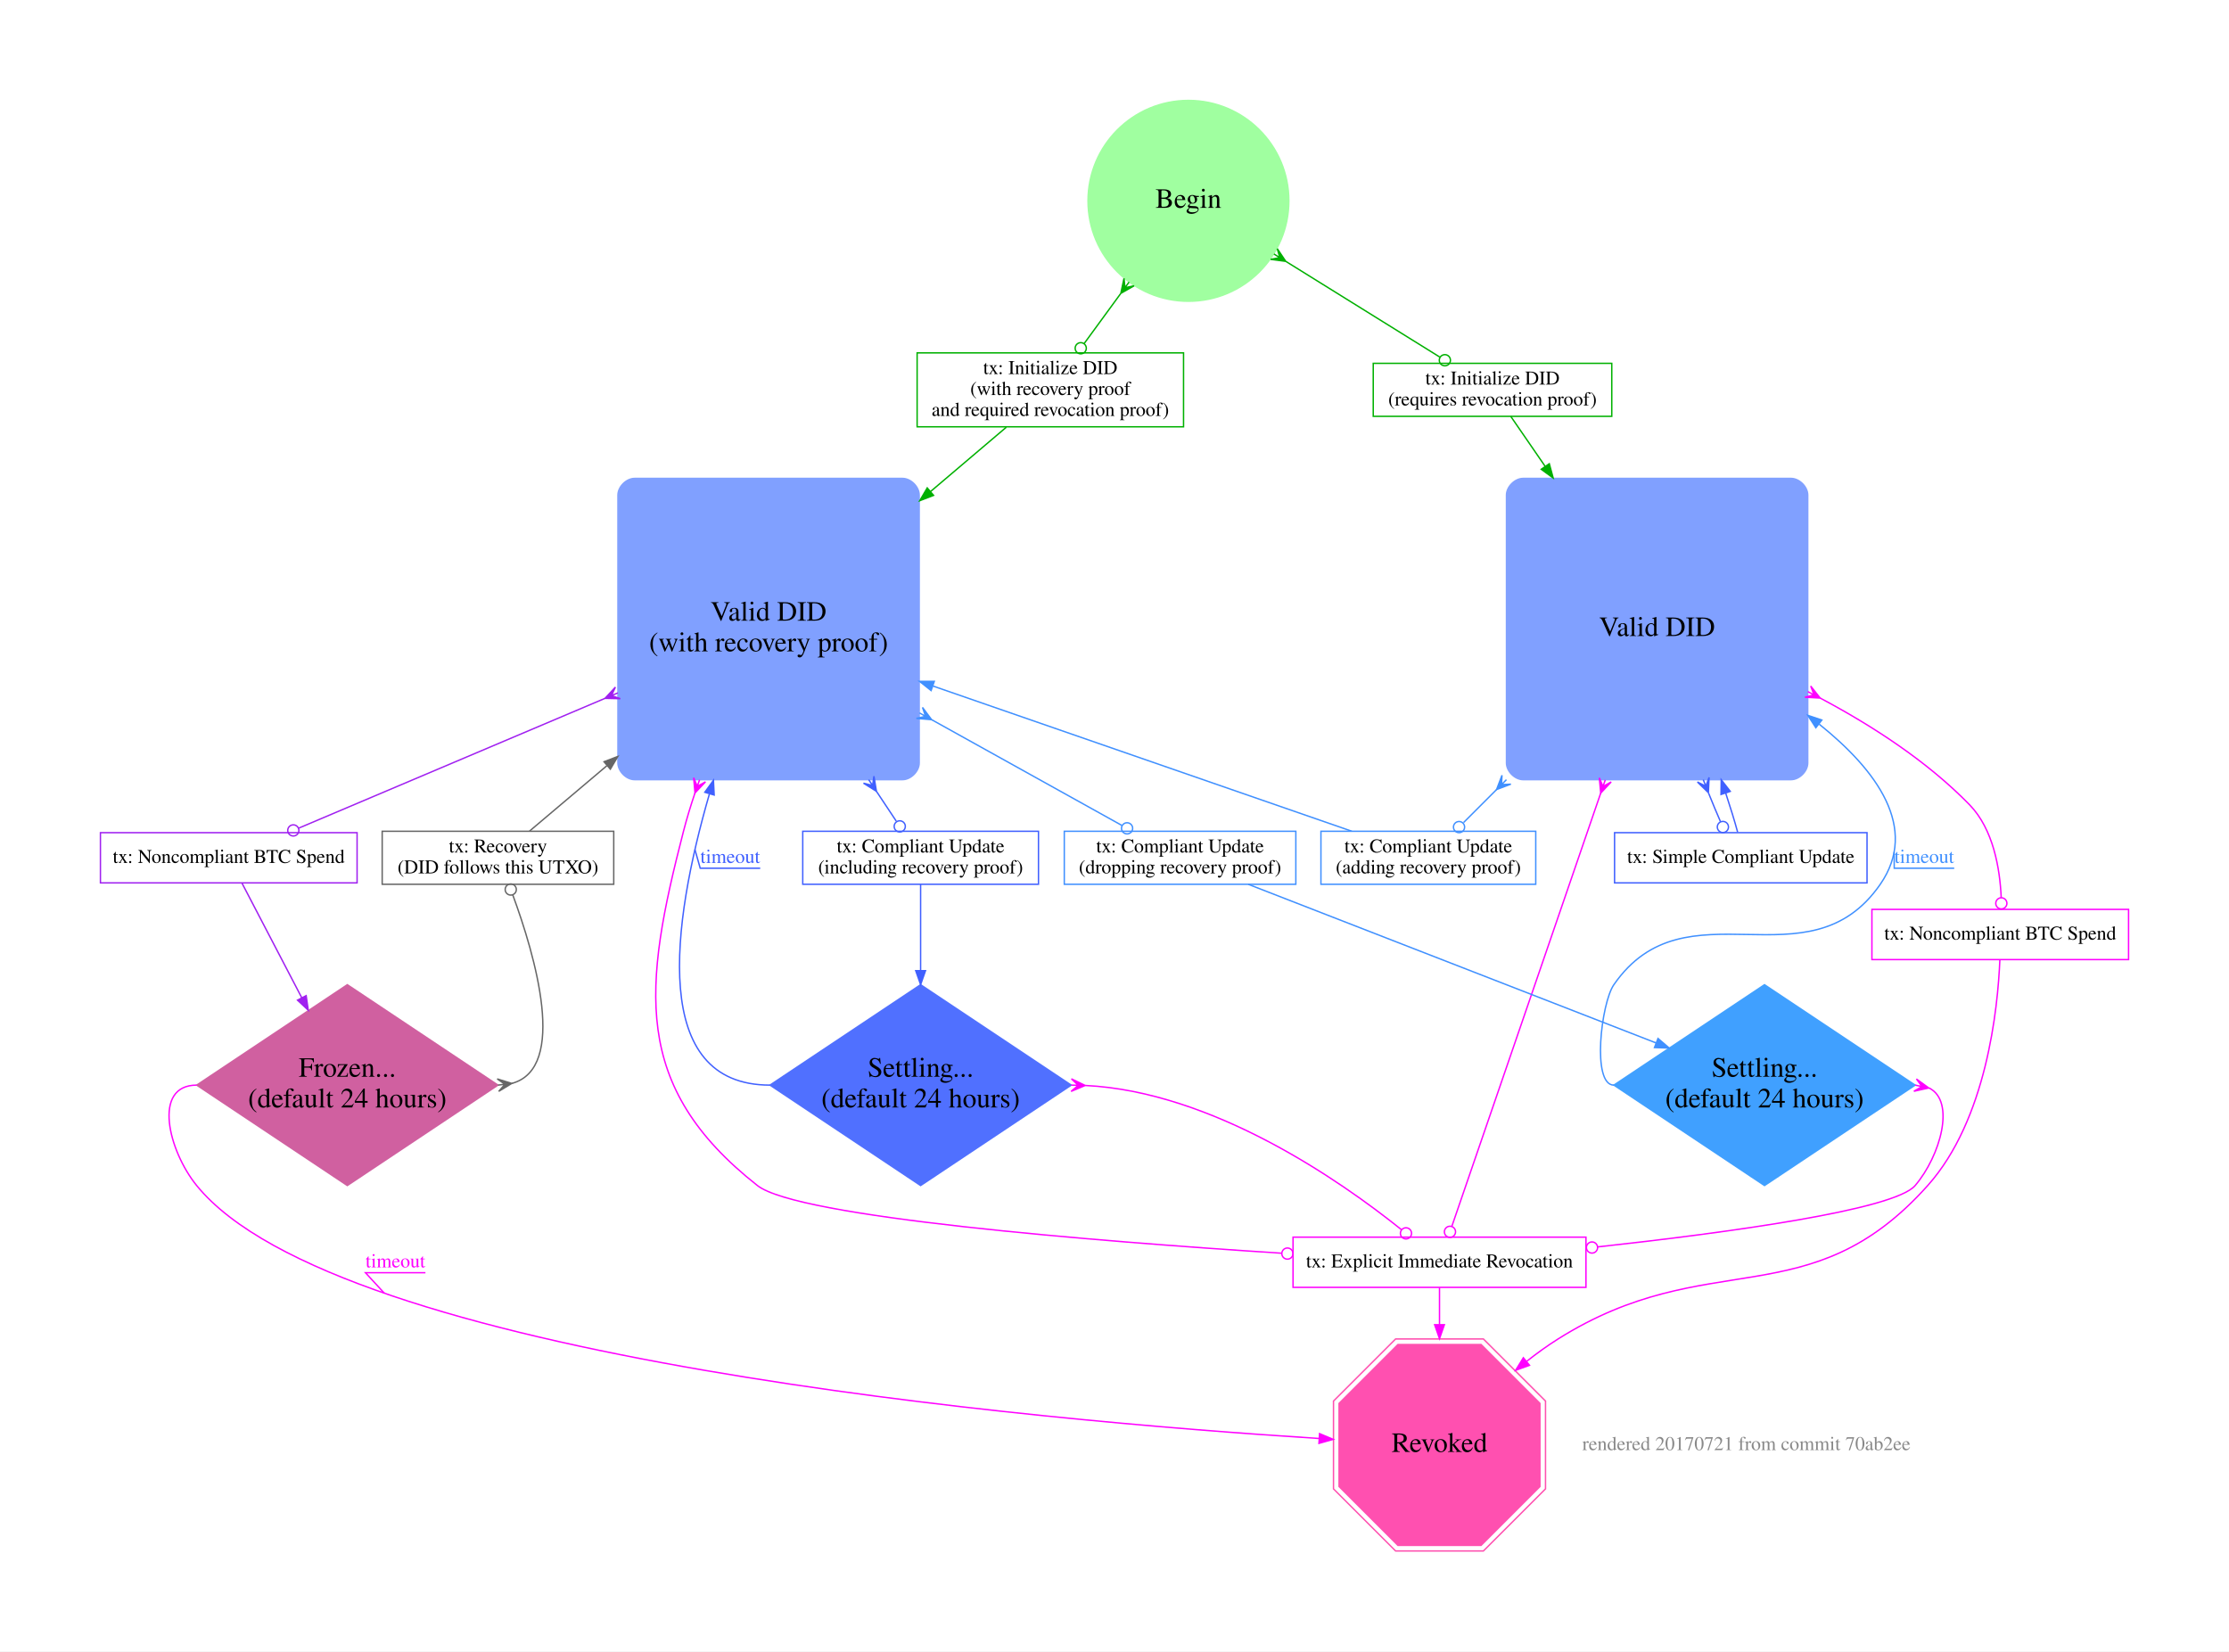
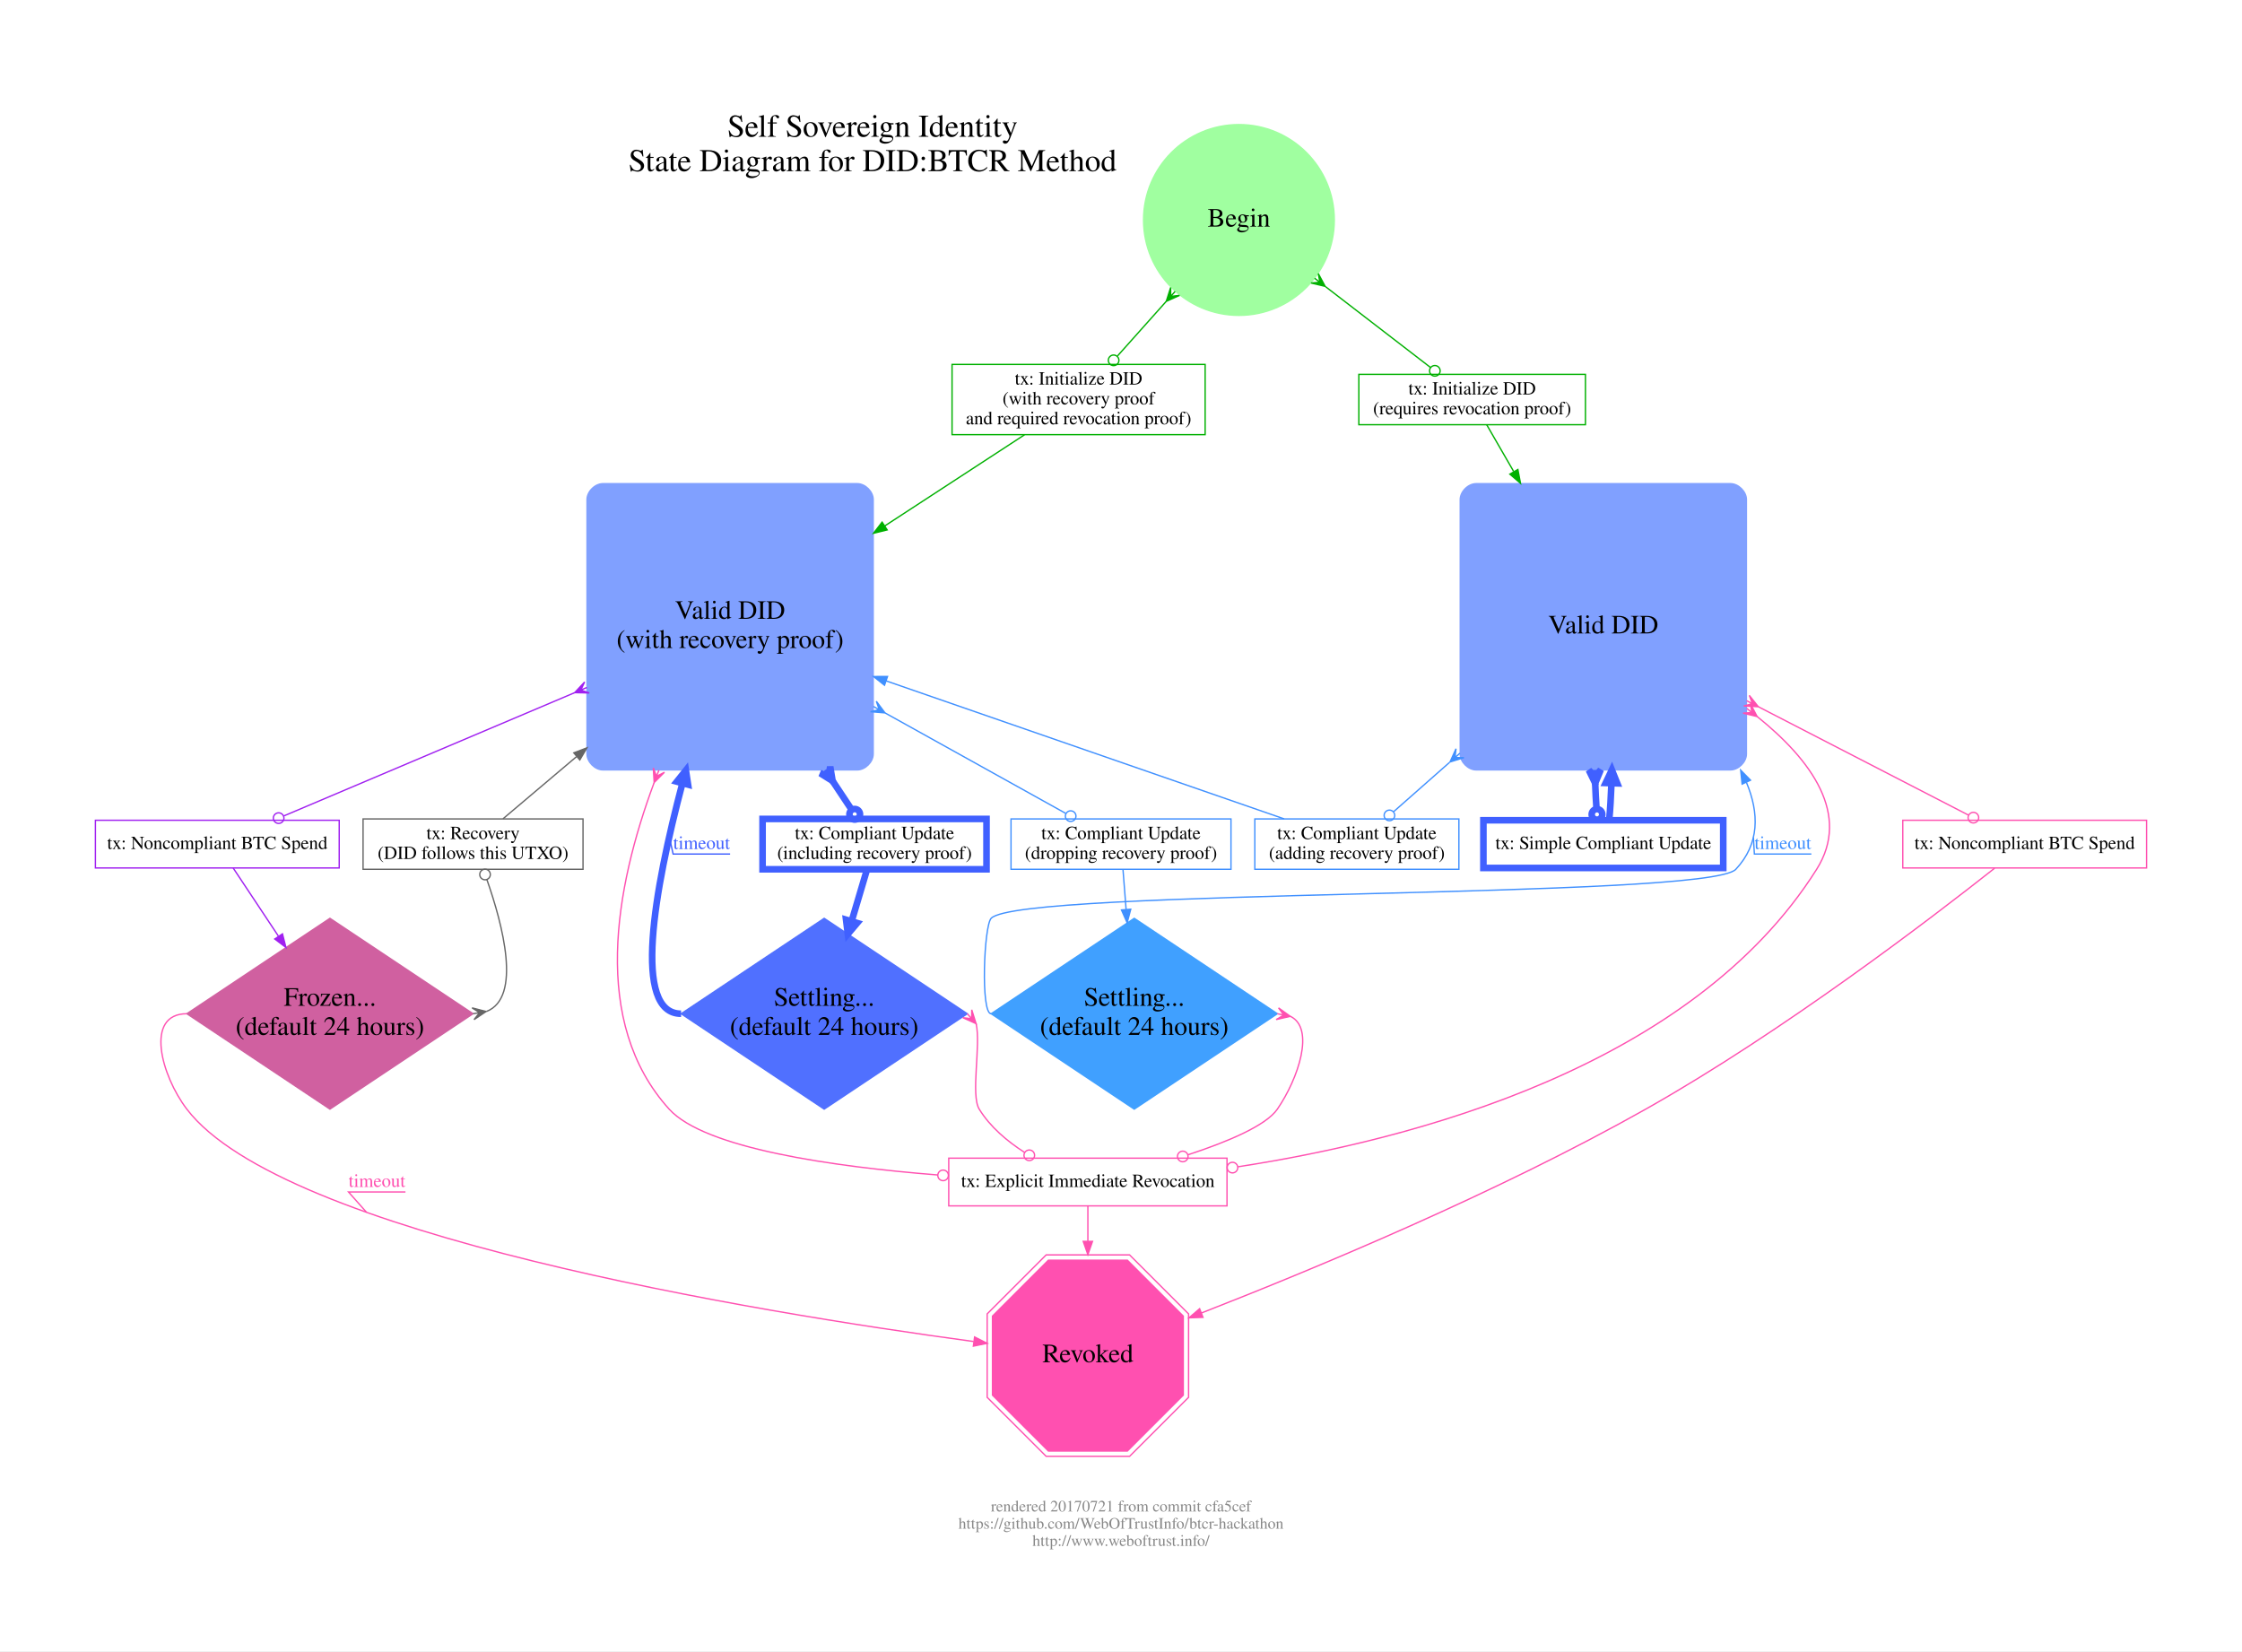
- <svg xmlns="http://www.w3.org/2000/svg" width="1598pt" height="1184pt" viewBox="0.00 0.00 1598.00 1184.00">
-   <g id="graph0" class="graph" transform="scale(1 1) rotate(0) translate(72 1112)">
-     <polygon fill="#ffffff" stroke="transparent" points="-72,72 -72,-1112 1526,-1112 1526,72 -72,72" />
-     <g id="node1" class="node">
-       <ellipse fill="#a0ffa0" stroke="#a0ffa0" cx="780" cy="-968" rx="72" ry="72" />
-       <text text-anchor="middle" x="780" y="-963" font-family="Times,serif" font-size="20.00" fill="#000000">Begin</text>
+ <svg xmlns="http://www.w3.org/2000/svg" width="1692pt" height="1246pt" viewBox="0.00 0.00 1692.00 1246.00">
+   <g id="graph0" class="graph" transform="scale(1 1) rotate(0) translate(72 1174)">
+     <polygon fill="#ffffff" stroke="transparent" points="-72,72 -72,-1174 1620,-1174 1620,72 -72,72" />
+     <text text-anchor="middle" x="774" y="-33.4" font-family="Times,serif" font-size="12.00" fill="#888888"> rendered 20170721 from commit cfa5cef </text>
+     <text text-anchor="middle" x="774" y="-20.4" font-family="Times,serif" font-size="12.00" fill="#888888"> https://github.com/WebOfTrustInfo/btcr-hackathon </text>
+     <text text-anchor="middle" x="774" y="-7.4" font-family="Times,serif" font-size="12.00" fill="#888888"> http://www.weboftrust.info/ </text>
+     <g id="clust1" class="cluster">
+       <polygon fill="#ffffff" stroke="transparent" points="390,-982 390,-1094 783,-1094 783,-982 390,-982" />
+       <text text-anchor="middle" x="586.5" y="-1070.8" font-family="Times,serif" font-size="24.00" fill="#000000">Self Sovereign Identity </text>
+       <text text-anchor="middle" x="586.5" y="-1044.8" font-family="Times,serif" font-size="24.00" fill="#000000"> State Diagram for DID:BTCR Method</text>
+     </g>
+     <g id="node2" class="node">
+       <ellipse fill="#a0ffa0" stroke="#a0ffa0" cx="863" cy="-1008" rx="72" ry="72" />
+       <text text-anchor="middle" x="863" y="-1003" font-family="Times,serif" font-size="20.00" fill="#000000">Begin</text>
+     </g>
+     <g id="node9" class="node">
+       <polygon fill="#ffffff" stroke="#00b000" points="1124.5,-891.5 953.5,-891.5 953.5,-853.5 1124.5,-853.5 1124.5,-891.5" />
+       <text text-anchor="middle" x="1039" y="-876.3" font-family="Times,serif" font-size="14.00" fill="#000000">tx: Initialize DID </text>
+       <text text-anchor="middle" x="1039" y="-861.3" font-family="Times,serif" font-size="14.00" fill="#000000"> (requires revocation proof)</text>
+     </g>
+     <g id="edge1" class="edge">
+       <path fill="none" stroke="#00b000" d="M928.443,-957.617C955.468,-936.81 985.538,-913.66 1007.487,-896.761" />
+       <polygon fill="#00b000" stroke="#00b000" points="928.066,-957.907 917.397,-960.441 924.104,-960.957 920.142,-964.007 920.142,-964.007 920.142,-964.007 924.104,-960.957 922.887,-967.573 928.066,-957.907 928.066,-957.907" />
+       <ellipse fill="none" stroke="#00b000" cx="1010.856" cy="-894.168" rx="4" ry="4" />
+     </g>
+     <g id="node10" class="node">
+       <polygon fill="#ffffff" stroke="#00b000" points="837.5,-899 646.5,-899 646.5,-846 837.5,-846 837.5,-899" />
+       <text text-anchor="middle" x="742" y="-883.8" font-family="Times,serif" font-size="14.00" fill="#000000">tx: Initialize DID </text>
+       <text text-anchor="middle" x="742" y="-868.8" font-family="Times,serif" font-size="14.00" fill="#000000"> (with recovery proof </text>
+       <text text-anchor="middle" x="742" y="-853.8" font-family="Times,serif" font-size="14.00" fill="#000000"> and required revocation proof)</text>
+     </g>
+     <g id="edge2" class="edge">
+       <path fill="none" stroke="#00b000" d="M808.05,-946.465C795.401,-932.301 782.426,-917.771 771.361,-905.38" />
+       <polygon fill="#00b000" stroke="#00b000" points="808.169,-946.599 811.473,-957.055 811.5,-950.328 814.83,-954.058 814.83,-954.058 814.83,-954.058 811.5,-950.328 818.186,-951.06 808.169,-946.599 808.169,-946.599" />
+       <ellipse fill="none" stroke="#00b000" cx="768.426" cy="-902.092" rx="4" ry="4" />
+     </g>
+     <g id="node3" class="node">
+       <path fill="#80a0ff" stroke="#80a0ff" d="M1234,-809C1234,-809 1042,-809 1042,-809 1036,-809 1030,-803 1030,-797 1030,-797 1030,-605 1030,-605 1030,-599 1036,-593 1042,-593 1042,-593 1234,-593 1234,-593 1240,-593 1246,-599 1246,-605 1246,-605 1246,-797 1246,-797 1246,-803 1240,-809 1234,-809" />
+       <text text-anchor="middle" x="1138" y="-696" font-family="Times,serif" font-size="20.00" fill="#000000">Valid DID</text>
+     </g>
+     <g id="node11" class="node">
+       <polygon fill="#ffffff" stroke="#ff50b0" points="1548,-555 1364,-555 1364,-519 1548,-519 1548,-555" />
+       <text text-anchor="middle" x="1456" y="-533.3" font-family="Times,serif" font-size="14.00" fill="#000000">tx: Noncompliant BTC Spend</text>
+     </g>
+     <g id="edge17" class="edge">
+       <path fill="none" stroke="#ff50b0" d="M1255.094,-640.612C1310.474,-612.051 1373.158,-579.724 1413.56,-558.887" />
+       <polygon fill="#ff50b0" stroke="#ff50b0" points="1254.992,-640.665 1244.041,-641.249 1250.548,-642.956 1246.104,-645.248 1246.104,-645.248 1246.104,-645.248 1250.548,-642.956 1248.167,-649.248 1254.992,-640.665 1254.992,-640.665" />
+       <ellipse fill="none" stroke="#ff50b0" cx="1417.283" cy="-556.967" rx="4" ry="4" />
+     </g>
+     <g id="node13" class="node">
+       <polygon fill="#ffffff" stroke="#ff50b0" points="854,-300 644,-300 644,-264 854,-264 854,-300" />
+       <text text-anchor="middle" x="749" y="-278.3" font-family="Times,serif" font-size="14.00" fill="#000000">tx: Explicit Immediate Revocation</text>
+     </g>
+     <g id="edge25" class="edge">
+       <path fill="none" stroke="#ff50b0" d="M1254.243,-633.149C1295.045,-600.342 1324.961,-559.202 1299,-518 1205.002,-368.82 993.947,-313.716 862.329,-293.517" />
+       <polygon fill="#ff50b0" stroke="#ff50b0" points="1254.122,-633.244 1243.466,-635.836 1250.176,-636.315 1246.231,-639.386 1246.231,-639.386 1246.231,-639.386 1250.176,-636.315 1248.995,-642.938 1254.122,-633.244 1254.122,-633.244" />
+       <ellipse fill="none" stroke="#ff50b0" cx="858.124" cy="-292.887" rx="4" ry="4" />
+     </g>
+     <g id="node15" class="node">
+       <polygon fill="#ffffff" stroke="#4060ff" stroke-width="5" points="1228.5,-555 1047.5,-555 1047.5,-519 1228.5,-519 1228.5,-555" />
+       <text text-anchor="middle" x="1138" y="-533.3" font-family="Times,serif" font-size="14.00" fill="#000000">tx: Simple Compliant Update</text>
+     </g>
+     <g id="edge11" class="edge">
+       <path fill="none" stroke="#4060ff" stroke-width="5" d="M1131.874,-582.762C1132.13,-575.789 1132.465,-569.254 1132.88,-563.426" />
+       <polygon fill="#4060ff" stroke="#4060ff" stroke-width="5" points="1131.867,-582.986 1127.064,-592.843 1131.714,-587.983 1131.562,-592.981 1131.562,-592.981 1131.562,-592.981 1131.714,-587.983 1136.06,-593.118 1131.867,-582.986 1131.867,-582.986" />
+       <ellipse fill="none" stroke="#4060ff" stroke-width="5" cx="1133.213" cy="-559.411" rx="4" ry="4" />
+     </g>
+     <g id="node18" class="node">
+       <polygon fill="#ffffff" stroke="#4090ff" points="1029,-556 875,-556 875,-518 1029,-518 1029,-556" />
+       <text text-anchor="middle" x="952" y="-540.8" font-family="Times,serif" font-size="14.00" fill="#000000">tx: Compliant Update </text>
+       <text text-anchor="middle" x="952" y="-525.8" font-family="Times,serif" font-size="14.00" fill="#000000"> (adding recovery proof)</text>
+     </g>
+     <g id="edge13" class="edge">
+       <path fill="none" stroke="#4090ff" d="M1021.832,-598.572C1006.278,-584.858 991.647,-571.957 979.835,-561.543" />
+       <polygon fill="#4090ff" stroke="#4090ff" points="1022.302,-598.987 1026.827,-608.976 1026.053,-602.294 1029.803,-605.601 1029.803,-605.601 1029.803,-605.601 1026.053,-602.294 1032.779,-602.225 1022.302,-598.987 1022.302,-598.987" />
+       <ellipse fill="none" stroke="#4090ff" cx="976.576" cy="-558.669" rx="4" ry="4" />
+     </g>
+     <g id="node4" class="node">
+       <path fill="#80a0ff" stroke="#80a0ff" d="M575,-809C575,-809 383,-809 383,-809 377,-809 371,-803 371,-797 371,-797 371,-605 371,-605 371,-599 377,-593 383,-593 383,-593 575,-593 575,-593 581,-593 587,-599 587,-605 587,-605 587,-797 587,-797 587,-803 581,-809 575,-809" />
+       <text text-anchor="middle" x="479" y="-707" font-family="Times,serif" font-size="20.00" fill="#000000">Valid DID </text>
+       <text text-anchor="middle" x="479" y="-685" font-family="Times,serif" font-size="20.00" fill="#000000"> (with recovery proof)</text>
+     </g>
+     <g id="node12" class="node">
+       <polygon fill="#ffffff" stroke="#a020f0" points="184,-555 0,-555 0,-519 184,-519 184,-555" />
+       <text text-anchor="middle" x="92" y="-533.3" font-family="Times,serif" font-size="14.00" fill="#000000">tx: Noncompliant BTC Spend</text>
+     </g>
+     <g id="edge19" class="edge">
+       <path fill="none" stroke="#a020f0" d="M361.667,-651.277C288.254,-620.167 197.437,-581.681 142.156,-558.255" />
+       <polygon fill="#a020f0" stroke="#a020f0" points="361.734,-651.306 369.186,-659.351 366.338,-653.257 370.942,-655.208 370.942,-655.208 370.942,-655.208 366.338,-653.257 372.698,-651.064 361.734,-651.306 361.734,-651.306" />
+       <ellipse fill="none" stroke="#a020f0" cx="138.28" cy="-556.612" rx="4" ry="4" />
+     </g>
+     <g id="edge24" class="edge">
+       <path fill="none" stroke="#ff50b0" d="M421.611,-583.269C392.18,-504.072 373.61,-402.541 433,-337 459.887,-307.329 556.288,-293.637 635.617,-287.335" />
+       <polygon fill="#ff50b0" stroke="#ff50b0" points="421.687,-583.468 421.045,-594.415 423.468,-588.14 425.249,-592.812 425.249,-592.812 425.249,-592.812 423.468,-588.14 429.454,-591.209 421.687,-583.468 421.687,-583.468" />
+       <ellipse fill="none" stroke="#ff50b0" cx="639.739" cy="-287.018" rx="4" ry="4" />
+     </g>
+     <g id="node16" class="node">
+       <polygon fill="#ffffff" stroke="#4060ff" stroke-width="5" points="672.5,-556 503.5,-556 503.5,-518 672.5,-518 672.5,-556" />
+       <text text-anchor="middle" x="588" y="-540.8" font-family="Times,serif" font-size="14.00" fill="#000000">tx: Compliant Update </text>
+       <text text-anchor="middle" x="588" y="-525.8" font-family="Times,serif" font-size="14.00" fill="#000000"> (including recovery proof)</text>
+     </g>
+     <g id="edge5" class="edge">
+       <path fill="none" stroke="#4060ff" stroke-width="5" d="M556.373,-584.586C561.51,-576.856 566.316,-569.626 570.554,-563.25" />
+       <polygon fill="#4060ff" stroke="#4060ff" stroke-width="5" points="556.329,-584.653 547.045,-590.49 553.561,-588.817 550.793,-592.981 550.793,-592.981 550.793,-592.981 553.561,-588.817 554.541,-595.472 556.329,-584.653 556.329,-584.653" />
+       <ellipse fill="none" stroke="#4060ff" stroke-width="5" cx="573.04" cy="-559.509" rx="4" ry="4" />
+     </g>
+     <g id="node17" class="node">
+       <polygon fill="#ffffff" stroke="#4090ff" points="857,-556 691,-556 691,-518 857,-518 857,-556" />
+       <text text-anchor="middle" x="774" y="-540.8" font-family="Times,serif" font-size="14.00" fill="#000000">tx: Compliant Update </text>
+       <text text-anchor="middle" x="774" y="-525.8" font-family="Times,serif" font-size="14.00" fill="#000000"> (dropping recovery proof)</text>
+     </g>
+     <g id="edge9" class="edge">
+       <path fill="none" stroke="#4090ff" d="M596.056,-635.925C644.155,-609.185 696.769,-579.935 732.216,-560.229" />
+       <polygon fill="#4090ff" stroke="#4090ff" points="595.912,-636.005 584.986,-636.931 591.542,-638.434 587.172,-640.864 587.172,-640.864 587.172,-640.864 591.542,-638.434 589.359,-644.797 595.912,-636.005 595.912,-636.005" />
+       <ellipse fill="none" stroke="#4090ff" cx="736.016" cy="-558.116" rx="4" ry="4" />
+     </g>
+     <g id="node5" class="node">
+       <polygon fill="#5070ff" stroke="#5070ff" points="550,-481 442,-409 550,-337 658,-409 550,-481" />
+       <polyline fill="none" stroke="#5070ff" points="451.985,-415.656 451.985,-402.344 " />
+       <polyline fill="none" stroke="#5070ff" points="540.015,-343.656 559.985,-343.656 " />
+       <polyline fill="none" stroke="#5070ff" points="648.015,-402.344 648.015,-415.656 " />
+       <polyline fill="none" stroke="#5070ff" points="559.985,-474.344 540.015,-474.344 " />
+       <text text-anchor="middle" x="550" y="-415" font-family="Times,serif" font-size="20.00" fill="#000000">Settling... </text>
+       <text text-anchor="middle" x="550" y="-393" font-family="Times,serif" font-size="20.00" fill="#000000"> (default 24 hours)</text>
+     </g>
+     <g id="edge7" class="edge">
+       <path fill="none" stroke="#4060ff" stroke-width="5" d="M442,-409C405.111,-409 421.601,-501.88 442.993,-582.874" />
+       <polygon fill="#4060ff" stroke="#4060ff" stroke-width="5" points="438.808,-584.159 445.623,-592.685 447.26,-581.893 438.808,-584.159" />
+       <text text-anchor="middle" x="457.5" y="-533.3" font-family="Times,serif" font-size="14.00" fill="#4060ff">timeout</text>
+       <polyline fill="none" stroke="#4060ff" points="479,-529.5 436,-529.5 433.074,-542.512 " />
+     </g>
+     <g id="edge8" class="edge">
+       <path fill="none" stroke="#ff50b0" d="M664.67,-401.468C668.377,-385.259 660.425,-347.671 667,-337 675.269,-323.578 688.18,-312.701 701.331,-304.273" />
+       <polygon fill="#ff50b0" stroke="#ff50b0" points="664.63,-401.514 654.631,-406.017 661.315,-405.257 658,-409 658,-409 658,-409 661.315,-405.257 661.369,-411.983 664.63,-401.514 664.63,-401.514" />
+       <ellipse fill="none" stroke="#ff50b0" cx="704.789" cy="-302.168" rx="4" ry="4" />
+     </g>
+     <g id="node6" class="node">
+       <polygon fill="#40a0ff" stroke="#40a0ff" points="784,-481 676,-409 784,-337 892,-409 784,-481" />
+       <polyline fill="none" stroke="#40a0ff" points="685.985,-415.656 685.985,-402.344 " />
+       <polyline fill="none" stroke="#40a0ff" points="774.015,-343.656 793.985,-343.656 " />
+       <polyline fill="none" stroke="#40a0ff" points="882.015,-402.344 882.015,-415.656 " />
+       <polyline fill="none" stroke="#40a0ff" points="793.985,-474.344 774.015,-474.344 " />
+       <text text-anchor="middle" x="784" y="-415" font-family="Times,serif" font-size="20.00" fill="#000000">Settling... </text>
+       <text text-anchor="middle" x="784" y="-393" font-family="Times,serif" font-size="20.00" fill="#000000"> (default 24 hours)</text>
+     </g>
+     <g id="edge15" class="edge">
+       <path fill="none" stroke="#4090ff" d="M676,-409C668,-409 670.532,-475.16 676,-481 697.386,-503.84 1216.614,-495.16 1238,-518 1256.023,-537.248 1255.696,-560.356 1246.003,-583.57" />
+       <polygon fill="#4090ff" stroke="#4090ff" points="1242.746,-582.271 1241.669,-592.811 1249.084,-585.244 1242.746,-582.271" />
+       <text text-anchor="middle" x="1273.5" y="-533.3" font-family="Times,serif" font-size="14.00" fill="#4090ff">timeout</text>
+       <polyline fill="none" stroke="#4090ff" points="1295,-529.5 1252,-529.5 1251.256,-542.1 " />
+     </g>
+     <g id="edge16" class="edge">
+       <path fill="none" stroke="#ff50b0" d="M901.931,-406.988C920.463,-397.895 907.852,-360.081 892,-337 883.464,-324.571 854.444,-312.364 824.756,-302.62" />
+       <polygon fill="#ff50b0" stroke="#ff50b0" points="901.801,-407.014 891.106,-404.59 896.9,-408.007 892,-409 892,-409 892,-409 896.9,-408.007 892.894,-413.41 901.801,-407.014 901.801,-407.014" />
+       <ellipse fill="none" stroke="#ff50b0" cx="820.605" cy="-301.289" rx="4" ry="4" />
+     </g>
+     <g id="node7" class="node">
+       <polygon fill="#d060a0" stroke="#d060a0" points="177,-481 69,-409 177,-337 285,-409 177,-481" />
+       <polyline fill="none" stroke="#d060a0" points="78.985,-415.656 78.985,-402.344 " />
+       <polyline fill="none" stroke="#d060a0" points="167.015,-343.656 186.985,-343.656 " />
+       <polyline fill="none" stroke="#d060a0" points="275.015,-402.344 275.015,-415.656 " />
+       <polyline fill="none" stroke="#d060a0" points="186.985,-474.344 167.015,-474.344 " />
+       <text text-anchor="middle" x="177" y="-415" font-family="Times,serif" font-size="20.00" fill="#000000">Frozen... </text>
+       <text text-anchor="middle" x="177" y="-393" font-family="Times,serif" font-size="20.00" fill="#000000"> (default 24 hours)</text>
    </g>
    <g id="node8" class="node">
-       <polygon fill="#ffffff" stroke="#00b000" points="1083.5,-851.5 912.5,-851.5 912.5,-813.5 1083.5,-813.5 1083.5,-851.5" />
-       <text text-anchor="middle" x="998" y="-836.3" font-family="Times,serif" font-size="14.00" fill="#000000">tx: Initialize DID </text>
-       <text text-anchor="middle" x="998" y="-821.3" font-family="Times,serif" font-size="14.00" fill="#000000"> (requires revocation proof)</text>
-     </g>
-     <g id="edge1" class="edge">
-       <path fill="none" stroke="#00b000" d="M850.121,-924.415C886.686,-901.688 929.968,-874.786 960.225,-855.979" />
-       <polygon fill="#00b000" stroke="#00b000" points="849.798,-924.616 838.93,-926.073 845.552,-927.256 841.305,-929.895 841.305,-929.895 841.305,-929.895 845.552,-927.256 843.681,-933.717 849.798,-924.616 849.798,-924.616" />
-       <ellipse fill="none" stroke="#00b000" cx="963.844" cy="-853.73" rx="4" ry="4" />
-     </g>
-     <g id="node9" class="node">
-       <polygon fill="#ffffff" stroke="#00b000" points="776.5,-859 585.5,-859 585.5,-806 776.5,-806 776.5,-859" />
-       <text text-anchor="middle" x="681" y="-843.8" font-family="Times,serif" font-size="14.00" fill="#000000">tx: Initialize DID </text>
-       <text text-anchor="middle" x="681" y="-828.8" font-family="Times,serif" font-size="14.00" fill="#000000"> (with recovery proof </text>
-       <text text-anchor="middle" x="681" y="-813.8" font-family="Times,serif" font-size="14.00" fill="#000000"> and required revocation proof)</text>
-     </g>
-     <g id="edge2" class="edge">
-       <path fill="none" stroke="#00b000" d="M731.364,-901.433C722.277,-888.996 713.152,-876.506 705.213,-865.639" />
-       <polygon fill="#00b000" stroke="#00b000" points="731.541,-901.675 733.807,-912.404 734.491,-905.712 737.441,-909.749 737.441,-909.749 737.441,-909.749 734.491,-905.712 741.074,-907.095 731.541,-901.675 731.541,-901.675" />
-       <ellipse fill="none" stroke="#00b000" cx="702.793" cy="-862.328" rx="4" ry="4" />
-     </g>
-     <g id="node2" class="node">
-       <path fill="#80a0ff" stroke="#80a0ff" d="M1212,-769C1212,-769 1020,-769 1020,-769 1014,-769 1008,-763 1008,-757 1008,-757 1008,-565 1008,-565 1008,-559 1014,-553 1020,-553 1020,-553 1212,-553 1212,-553 1218,-553 1224,-559 1224,-565 1224,-565 1224,-757 1224,-757 1224,-763 1218,-769 1212,-769" />
-       <text text-anchor="middle" x="1116" y="-656" font-family="Times,serif" font-size="20.00" fill="#000000">Valid DID</text>
-     </g>
-     <g id="node10" class="node">
-       <polygon fill="#ffffff" stroke="#ff00ff" points="1454,-460 1270,-460 1270,-424 1454,-424 1454,-460" />
-       <text text-anchor="middle" x="1362" y="-438.3" font-family="Times,serif" font-size="14.00" fill="#000000">tx: Noncompliant BTC Spend</text>
-     </g>
-     <g id="edge17" class="edge">
-       <path fill="none" stroke="#ff00ff" d="M1233.001,-611.454C1270.379,-591.62 1309.834,-566.02 1340,-535 1357.08,-517.437 1361.776,-489.195 1362.691,-468.436" />
-       <polygon fill="#ff00ff" stroke="#ff00ff" points="1232.926,-611.493 1221.978,-612.122 1228.492,-613.803 1224.057,-616.113 1224.057,-616.113 1224.057,-616.113 1228.492,-613.803 1226.136,-620.104 1232.926,-611.493 1232.926,-611.493" />
-       <ellipse fill="none" stroke="#ff00ff" cx="1362.785" cy="-464.328" rx="4" ry="4" />
-     </g>
-     <g id="node12" class="node">
-       <polygon fill="#ffffff" stroke="#ff00ff" points="1065,-225 855,-225 855,-189 1065,-189 1065,-225" />
-       <text text-anchor="middle" x="960" y="-203.3" font-family="Times,serif" font-size="14.00" fill="#000000">tx: Explicit Immediate Revocation</text>
-     </g>
-     <g id="edge25" class="edge">
-       <path fill="none" stroke="#ff00ff" d="M1075.559,-543.307C1039.359,-437.954 988.981,-291.341 968.836,-232.716" />
-       <polygon fill="#ff00ff" stroke="#ff00ff" points="1075.583,-543.375 1074.576,-554.295 1077.207,-548.104 1078.832,-552.832 1078.832,-552.832 1078.832,-552.832 1077.207,-548.104 1083.088,-551.37 1075.583,-543.375 1075.583,-543.375" />
-       <ellipse fill="none" stroke="#ff00ff" cx="967.499" cy="-228.824" rx="4" ry="4" />
+       <polygon fill="#ff50b0" stroke="#ff50b0" points="821,-121.177 821,-180.823 778.823,-223 719.177,-223 677,-180.823 677,-121.177 719.177,-79 778.823,-79 821,-121.177" />
+       <polygon fill="none" stroke="#ff50b0" points="825,-119.52 825,-182.48 780.48,-227 717.52,-227 673,-182.48 673,-119.52 717.52,-75 780.48,-75 825,-119.52" />
+       <text text-anchor="middle" x="749" y="-146" font-family="Times,serif" font-size="20.00" fill="#000000">Revoked</text>
+     </g>
+     <g id="edge22" class="edge">
+       <path fill="none" stroke="#ff50b0" d="M69,-409C37,-409 49.586,-362.438 69,-337 141.232,-242.357 496.41,-184.141 662.757,-161.646" />
+       <polygon fill="#ff50b0" stroke="#ff50b0" points="663.507,-165.077 672.953,-160.28 662.577,-158.139 663.507,-165.077" />
+       <text text-anchor="middle" x="212.5" y="-278.3" font-family="Times,serif" font-size="14.00" fill="#ff50b0">timeout</text>
+       <polyline fill="none" stroke="#ff50b0" points="234,-274.5 191,-274.5 204.62,-259.133 " />
    </g>
    <g id="node14" class="node">
-       <polygon fill="#ffffff" stroke="#4060ff" points="1266.5,-515 1085.5,-515 1085.5,-479 1266.5,-479 1266.5,-515" />
-       <text text-anchor="middle" x="1176" y="-493.3" font-family="Times,serif" font-size="14.00" fill="#000000">tx: Simple Compliant Update</text>
-     </g>
-     <g id="edge11" class="edge">
-       <path fill="none" stroke="#4060ff" d="M1152.873,-543.405C1155.877,-535.929 1158.791,-528.943 1161.497,-522.775" />
-       <polygon fill="#4060ff" stroke="#4060ff" points="1152.763,-543.683 1144.897,-551.324 1150.922,-548.332 1149.081,-552.981 1149.081,-552.981 1149.081,-552.981 1150.922,-548.332 1153.265,-554.638 1152.763,-543.683 1152.763,-543.683" />
-       <ellipse fill="none" stroke="#4060ff" cx="1163.162" cy="-519.073" rx="4" ry="4" />
-     </g>
-     <g id="node17" class="node">
-       <polygon fill="#ffffff" stroke="#4090ff" points="1029,-516 875,-516 875,-478 1029,-478 1029,-516" />
-       <text text-anchor="middle" x="952" y="-500.8" font-family="Times,serif" font-size="14.00" fill="#000000">tx: Compliant Update </text>
-       <text text-anchor="middle" x="952" y="-485.8" font-family="Times,serif" font-size="14.00" fill="#000000"> (adding recovery proof)</text>
-     </g>
-     <g id="edge13" class="edge">
-       <path fill="none" stroke="#4090ff" d="M1000.855,-545.855C992.24,-537.24 984.212,-529.212 977.254,-522.254" />
-       <polygon fill="#4090ff" stroke="#4090ff" points="1000.91,-545.91 1004.799,-556.163 1004.445,-549.445 1007.981,-552.981 1007.981,-552.981 1007.981,-552.981 1004.445,-549.445 1011.163,-549.799 1000.91,-545.91 1000.91,-545.91" />
-       <ellipse fill="none" stroke="#4090ff" cx="974.006" cy="-519.006" rx="4" ry="4" />
-     </g>
-     <g id="node3" class="node">
-       <path fill="#80a0ff" stroke="#80a0ff" d="M575,-769C575,-769 383,-769 383,-769 377,-769 371,-763 371,-757 371,-757 371,-565 371,-565 371,-559 377,-553 383,-553 383,-553 575,-553 575,-553 581,-553 587,-559 587,-565 587,-565 587,-757 587,-757 587,-763 581,-769 575,-769" />
-       <text text-anchor="middle" x="479" y="-667" font-family="Times,serif" font-size="20.00" fill="#000000">Valid DID </text>
-       <text text-anchor="middle" x="479" y="-645" font-family="Times,serif" font-size="20.00" fill="#000000"> (with recovery proof)</text>
-     </g>
-     <g id="node11" class="node">
-       <polygon fill="#ffffff" stroke="#a020f0" points="184,-515 0,-515 0,-479 184,-479 184,-515" />
-       <text text-anchor="middle" x="92" y="-493.3" font-family="Times,serif" font-size="14.00" fill="#000000">tx: Noncompliant BTC Spend</text>
-     </g>
-     <g id="edge19" class="edge">
-       <path fill="none" stroke="#a020f0" d="M361.667,-611.277C288.254,-580.167 197.437,-541.681 142.156,-518.255" />
-       <polygon fill="#a020f0" stroke="#a020f0" points="361.734,-611.306 369.186,-619.351 366.338,-613.257 370.942,-615.208 370.942,-615.208 370.942,-615.208 366.338,-613.257 372.698,-611.064 361.734,-611.306 361.734,-611.306" />
-       <ellipse fill="none" stroke="#a020f0" cx="138.28" cy="-516.612" rx="4" ry="4" />
-     </g>
-     <g id="edge24" class="edge">
-       <path fill="none" stroke="#ff00ff" d="M426.213,-543.391C423.122,-534.228 420.329,-525.028 418,-516 389.193,-404.336 380.378,-333.32 471,-262 499.941,-239.223 711.766,-222.176 846.965,-213.474" />
-       <polygon fill="#ff00ff" stroke="#ff00ff" points="426.243,-543.477 425.287,-554.401 427.89,-548.198 429.536,-552.92 429.536,-552.92 429.536,-552.92 427.89,-548.198 433.785,-551.438 426.243,-543.477 426.243,-543.477" />
-       <ellipse fill="none" stroke="#ff00ff" cx="850.96" cy="-213.219" rx="4" ry="4" />
-     </g>
-     <g id="node15" class="node">
-       <polygon fill="#ffffff" stroke="#4060ff" points="672.5,-516 503.5,-516 503.5,-478 672.5,-478 672.5,-516" />
-       <text text-anchor="middle" x="588" y="-500.8" font-family="Times,serif" font-size="14.00" fill="#000000">tx: Compliant Update </text>
-       <text text-anchor="middle" x="588" y="-485.8" font-family="Times,serif" font-size="14.00" fill="#000000"> (including recovery proof)</text>
-     </g>
-     <g id="edge5" class="edge">
-       <path fill="none" stroke="#4060ff" d="M556.373,-544.586C561.51,-536.856 566.316,-529.626 570.554,-523.25" />
-       <polygon fill="#4060ff" stroke="#4060ff" points="556.329,-544.653 547.045,-550.49 553.561,-548.817 550.793,-552.981 550.793,-552.981 550.793,-552.981 553.561,-548.817 554.541,-555.472 556.329,-544.653 556.329,-544.653" />
-       <ellipse fill="none" stroke="#4060ff" cx="573.04" cy="-519.509" rx="4" ry="4" />
-     </g>
-     <g id="node16" class="node">
-       <polygon fill="#ffffff" stroke="#4090ff" points="857,-516 691,-516 691,-478 857,-478 857,-516" />
-       <text text-anchor="middle" x="774" y="-500.8" font-family="Times,serif" font-size="14.00" fill="#000000">tx: Compliant Update </text>
-       <text text-anchor="middle" x="774" y="-485.8" font-family="Times,serif" font-size="14.00" fill="#000000"> (dropping recovery proof)</text>
-     </g>
-     <g id="edge9" class="edge">
-       <path fill="none" stroke="#4090ff" d="M596.056,-595.925C644.155,-569.185 696.769,-539.935 732.216,-520.229" />
-       <polygon fill="#4090ff" stroke="#4090ff" points="595.912,-596.005 584.986,-596.931 591.542,-598.434 587.172,-600.864 587.172,-600.864 587.172,-600.864 591.542,-598.434 589.359,-604.797 595.912,-596.005 595.912,-596.005" />
-       <ellipse fill="none" stroke="#4090ff" cx="736.016" cy="-518.116" rx="4" ry="4" />
-     </g>
-     <g id="node4" class="node">
-       <polygon fill="#5070ff" stroke="#5070ff" points="588,-406 480,-334 588,-262 696,-334 588,-406" />
-       <polyline fill="none" stroke="#5070ff" points="489.985,-340.656 489.985,-327.344 " />
-       <polyline fill="none" stroke="#5070ff" points="578.015,-268.656 597.985,-268.656 " />
-       <polyline fill="none" stroke="#5070ff" points="686.015,-327.344 686.015,-340.656 " />
-       <polyline fill="none" stroke="#5070ff" points="597.985,-399.344 578.015,-399.344 " />
-       <text text-anchor="middle" x="588" y="-340" font-family="Times,serif" font-size="20.00" fill="#000000">Settling... </text>
-       <text text-anchor="middle" x="588" y="-318" font-family="Times,serif" font-size="20.00" fill="#000000"> (default 24 hours)</text>
-     </g>
-     <g id="edge7" class="edge">
-       <path fill="none" stroke="#4060ff" d="M480,-334C393.779,-334 409.509,-449.091 436.57,-542.715" />
-       <polygon fill="#4060ff" stroke="#4060ff" points="433.291,-543.97 439.481,-552.568 440.004,-541.986 433.291,-543.97" />
-       <text text-anchor="middle" x="451.5" y="-493.3" font-family="Times,serif" font-size="14.00" fill="#4060ff">timeout</text>
-       <polyline fill="none" stroke="#4060ff" points="473,-489.5 430,-489.5 426.207,-502.892 " />
-     </g>
-     <g id="edge8" class="edge">
-       <path fill="none" stroke="#ff00ff" d="M706.175,-333.746C797.352,-329.239 888.537,-265.783 932.653,-230.41" />
-       <polygon fill="#ff00ff" stroke="#ff00ff" points="705.997,-333.751 695.888,-329.501 700.998,-333.875 696,-334 696,-334 696,-334 700.998,-333.875 696.112,-338.499 705.997,-333.751 705.997,-333.751" />
-       <ellipse fill="none" stroke="#ff00ff" cx="935.965" cy="-227.719" rx="4" ry="4" />
-     </g>
-     <g id="node5" class="node">
-       <polygon fill="#40a0ff" stroke="#40a0ff" points="1193,-406 1085,-334 1193,-262 1301,-334 1193,-406" />
-       <polyline fill="none" stroke="#40a0ff" points="1094.985,-340.656 1094.985,-327.344 " />
-       <polyline fill="none" stroke="#40a0ff" points="1183.015,-268.656 1202.985,-268.656 " />
-       <polyline fill="none" stroke="#40a0ff" points="1291.015,-327.344 1291.015,-340.656 " />
-       <polyline fill="none" stroke="#40a0ff" points="1202.985,-399.344 1183.015,-399.344 " />
-       <text text-anchor="middle" x="1193" y="-340" font-family="Times,serif" font-size="20.00" fill="#000000">Settling... </text>
-       <text text-anchor="middle" x="1193" y="-318" font-family="Times,serif" font-size="20.00" fill="#000000"> (default 24 hours)</text>
-     </g>
-     <g id="edge15" class="edge">
-       <path fill="none" stroke="#4090ff" d="M1085,-334C1069,-334 1075.898,-392.841 1085,-406 1136.61,-480.61 1224.39,-403.39 1276,-478 1303.855,-518.268 1273.597,-559.625 1232.18,-592.812" />
-       <polygon fill="#4090ff" stroke="#4090ff" points="1229.8,-590.229 1224.046,-599.125 1234.092,-595.759 1229.8,-590.229" />
-       <text text-anchor="middle" x="1307.5" y="-493.3" font-family="Times,serif" font-size="14.00" fill="#4090ff">timeout</text>
-       <polyline fill="none" stroke="#4090ff" points="1329,-489.5 1286,-489.5 1285.937,-501.178 " />
-     </g>
-     <g id="edge16" class="edge">
-       <path fill="none" stroke="#ff00ff" d="M1311.039,-331.906C1330.039,-322.454 1319.154,-283.317 1301,-262 1286.101,-244.505 1166.791,-228.243 1073.445,-218.009" />
-       <polygon fill="#ff00ff" stroke="#ff00ff" points="1310.789,-331.957 1300.081,-329.595 1305.895,-332.979 1301,-334 1301,-334 1301,-334 1305.895,-332.979 1301.919,-338.405 1310.789,-331.957 1310.789,-331.957" />
-       <ellipse fill="none" stroke="#ff00ff" cx="1069.33" cy="-217.561" rx="4" ry="4" />
-     </g>
-     <g id="node6" class="node">
-       <polygon fill="#d060a0" stroke="#d060a0" points="177,-406 69,-334 177,-262 285,-334 177,-406" />
-       <polyline fill="none" stroke="#d060a0" points="78.985,-340.656 78.985,-327.344 " />
-       <polyline fill="none" stroke="#d060a0" points="167.015,-268.656 186.985,-268.656 " />
-       <polyline fill="none" stroke="#d060a0" points="275.015,-327.344 275.015,-340.656 " />
-       <polyline fill="none" stroke="#d060a0" points="186.985,-399.344 167.015,-399.344 " />
-       <text text-anchor="middle" x="177" y="-340" font-family="Times,serif" font-size="20.00" fill="#000000">Frozen... </text>
-       <text text-anchor="middle" x="177" y="-318" font-family="Times,serif" font-size="20.00" fill="#000000"> (default 24 hours)</text>
-     </g>
-     <g id="node7" class="node">
-       <polygon fill="#ff50b0" stroke="#ff50b0" points="1032,-46.177 1032,-105.823 989.823,-148 930.177,-148 888,-105.823 888,-46.177 930.177,-4 989.823,-4 1032,-46.177" />
-       <polygon fill="none" stroke="#ff50b0" points="1036,-44.52 1036,-107.48 991.48,-152 928.52,-152 884,-107.48 884,-44.52 928.52,0 991.48,0 1036,-44.52" />
-       <text text-anchor="middle" x="960" y="-71" font-family="Times,serif" font-size="20.00" fill="#000000">Revoked</text>
-     </g>
-     <g id="edge22" class="edge">
-       <path fill="none" stroke="#ff00ff" d="M69,-334C37,-334 48.816,-286.832 69,-262 170.078,-137.642 670.29,-93.583 873.728,-80.645" />
-       <polygon fill="#ff00ff" stroke="#ff00ff" points="874.013,-84.134 883.774,-80.016 873.575,-77.148 874.013,-84.134" />
-       <text text-anchor="middle" x="211.5" y="-203.3" font-family="Times,serif" font-size="14.00" fill="#ff00ff">timeout</text>
-       <polyline fill="none" stroke="#ff00ff" points="233,-199.5 190,-199.5 203.531,-184.819 " />
-     </g>
-     <g id="node13" class="node">
-       <polygon fill="#ffffff" stroke="#666666" points="368,-516 202,-516 202,-478 368,-478 368,-516" />
-       <text text-anchor="middle" x="285" y="-500.8" font-family="Times,serif" font-size="14.00" fill="#000000">tx: Recovery </text>
-       <text text-anchor="middle" x="285" y="-485.8" font-family="Times,serif" font-size="14.00" fill="#000000"> (DID follows this UTXO)</text>
+       <polygon fill="#ffffff" stroke="#666666" points="368,-556 202,-556 202,-518 368,-518 368,-556" />
+       <text text-anchor="middle" x="285" y="-540.8" font-family="Times,serif" font-size="14.00" fill="#000000">tx: Recovery </text>
+       <text text-anchor="middle" x="285" y="-525.8" font-family="Times,serif" font-size="14.00" fill="#000000"> (DID follows this UTXO)</text>
    </g>
    <g id="edge21" class="edge">
-       <path fill="none" stroke="#666666" d="M294.959,-335.222C335.349,-346.132 311.43,-427.4 295.592,-470.434" />
-       <polygon fill="#666666" stroke="#666666" points="294.925,-335.218 285.548,-329.534 289.963,-334.609 285,-334 285,-334 285,-334 289.963,-334.609 284.452,-338.466 294.925,-335.218 294.925,-335.218" />
-       <ellipse fill="none" stroke="#666666" cx="294.161" cy="-474.239" rx="4" ry="4" />
+       <path fill="none" stroke="#666666" d="M295.196,-410.74C321.951,-421.199 307.343,-476.404 295.433,-510.261" />
+       <polygon fill="#666666" stroke="#666666" points="294.858,-410.682 285.757,-404.564 289.929,-409.841 285,-409 285,-409 285,-409 289.929,-409.841 284.243,-413.436 294.858,-410.682 294.858,-410.682" />
+       <ellipse fill="none" stroke="#666666" cx="294.051" cy="-514.076" rx="4" ry="4" />
    </g>
    <g id="edge3" class="edge">
-       <path fill="none" stroke="#00b000" d="M1011.079,-813.491C1017.7,-803.868 1026.341,-791.31 1035.823,-777.529" />
-       <polygon fill="#00b000" stroke="#00b000" points="1038.709,-779.509 1041.494,-769.287 1032.942,-775.541 1038.709,-779.509" />
+       <path fill="none" stroke="#00b000" d="M1049.973,-853.491C1055.424,-844.048 1062.507,-831.778 1070.287,-818.301" />
+       <polygon fill="#00b000" stroke="#00b000" points="1073.522,-819.697 1075.491,-809.287 1067.46,-816.197 1073.522,-819.697" />
    </g>
    <g id="edge4" class="edge">
-       <path fill="none" stroke="#00b000" d="M649.438,-805.703C634.285,-792.839 615.091,-776.543 595.09,-759.562" />
-       <polygon fill="#00b000" stroke="#00b000" points="597.28,-756.83 587.392,-753.025 592.75,-762.166 597.28,-756.83" />
+       <path fill="none" stroke="#00b000" d="M701.195,-845.891C672.825,-827.392 633.475,-801.731 595.762,-777.139" />
+       <polygon fill="#00b000" stroke="#00b000" points="597.527,-774.112 587.239,-771.582 593.703,-779.976 597.527,-774.112" />
    </g>
    <g id="edge18" class="edge">
-       <path fill="none" stroke="#ff00ff" d="M1361.738,-423.994C1360.272,-388.57 1352.157,-309.175 1310,-262 1225.027,-166.914 1152.941,-219.9 1045,-152 1037.371,-147.201 1029.767,-141.705 1022.42,-135.911" />
-       <polygon fill="#ff00ff" stroke="#ff00ff" points="1024.529,-133.115 1014.56,-129.527 1020.115,-138.549 1024.529,-133.115" />
+       <path fill="none" stroke="#ff50b0" d="M1433.283,-518.798C1386.145,-481.564 1273.46,-395.298 1170,-337 1058.447,-274.142 921.594,-217.099 834.822,-183.219" />
+       <polygon fill="#ff50b0" stroke="#ff50b0" points="835.867,-179.87 825.279,-179.508 833.33,-186.394 835.867,-179.87" />
    </g>
    <g id="edge20" class="edge">
-       <path fill="none" stroke="#a020f0" d="M101.421,-478.933C111.763,-459.102 128.942,-426.158 144.311,-396.685" />
-       <polygon fill="#a020f0" stroke="#a020f0" points="147.493,-398.154 149.013,-387.669 141.286,-394.917 147.493,-398.154" />
+       <path fill="none" stroke="#a020f0" d="M103.998,-518.932C112.967,-505.426 125.766,-486.153 138.149,-467.506" />
+       <polygon fill="#a020f0" stroke="#a020f0" points="141.177,-469.272 143.793,-459.005 135.346,-465.399 141.177,-469.272" />
    </g>
    <g id="edge26" class="edge">
-       <path fill="none" stroke="#ff00ff" d="M960,-188.785C960,-181.351 960,-172.176 960,-162.297" />
-       <polygon fill="#ff00ff" stroke="#ff00ff" points="963.5,-162.221 960,-152.221 956.5,-162.221 963.5,-162.221" />
+       <path fill="none" stroke="#ff50b0" d="M749,-263.785C749,-256.351 749,-247.176 749,-237.297" />
+       <polygon fill="#ff50b0" stroke="#ff50b0" points="752.5,-237.221 749,-227.221 745.5,-237.221 752.5,-237.221" />
    </g>
    <g id="edge23" class="edge">
-       <path fill="none" stroke="#666666" d="M307.638,-516.138C322.058,-528.327 341.956,-545.148 363.1,-563.023" />
-       <polygon fill="#666666" stroke="#666666" points="361.042,-565.866 370.938,-569.649 365.561,-560.52 361.042,-565.866" />
+       <path fill="none" stroke="#666666" d="M307.638,-556.138C322.058,-568.327 341.956,-585.148 363.1,-603.023" />
+       <polygon fill="#666666" stroke="#666666" points="361.042,-605.866 370.938,-609.649 365.561,-600.52 361.042,-605.866" />
    </g>
    <g id="edge12" class="edge">
-       <path fill="none" stroke="#4060ff" d="M1173.716,-515.425C1171.643,-523.13 1168.68,-532.773 1165.172,-543.405" />
-       <polygon fill="#4060ff" stroke="#4060ff" points="1161.822,-542.387 1161.958,-552.981 1168.458,-544.615 1161.822,-542.387" />
+       <path fill="none" stroke="#4060ff" stroke-width="5" d="M1142.457,-555.425C1143.188,-562.975 1143.745,-572.384 1144.126,-582.762" />
+       <polygon fill="#4060ff" stroke="#4060ff" stroke-width="5" points="1139.76,-583.119 1144.438,-592.981 1148.506,-582.852 1139.76,-583.119" />
    </g>
    <g id="edge6" class="edge">
-       <path fill="none" stroke="#4060ff" d="M588,-477.983C588,-462.474 588,-439.421 588,-416.285" />
-       <polygon fill="#4060ff" stroke="#4060ff" points="591.5,-416.032 588,-406.032 584.5,-416.032 591.5,-416.032" />
+       <path fill="none" stroke="#4060ff" stroke-width="5" d="M582.311,-517.837C579.165,-507.241 575.041,-493.349 570.796,-479.051" />
+       <polygon fill="#4060ff" stroke="#4060ff" stroke-width="5" points="574.889,-477.464 567.849,-469.123 566.501,-479.954 574.889,-477.464" />
    </g>
    <g id="edge10" class="edge">
-       <path fill="none" stroke="#4090ff" d="M822.885,-477.983C894.774,-450.016 1029.724,-397.518 1115.289,-364.231" />
-       <polygon fill="#4090ff" stroke="#4090ff" points="1116.647,-367.459 1124.698,-360.571 1114.109,-360.935 1116.647,-367.459" />
+       <path fill="none" stroke="#4090ff" d="M775.497,-517.837C776.159,-509.368 776.985,-498.795 777.86,-487.591" />
+       <polygon fill="#4090ff" stroke="#4090ff" points="781.349,-487.863 778.639,-477.62 774.371,-487.317 781.349,-487.863" />
    </g>
    <g id="edge14" class="edge">
-       <path fill="none" stroke="#4090ff" d="M897.125,-516.026C824.004,-541.379 692.702,-586.905 596.69,-620.194" />
-       <polygon fill="#4090ff" stroke="#4090ff" points="595.521,-616.895 587.219,-623.478 597.814,-623.509 595.521,-616.895" />
-     </g>
-     <g id="node18" class="node">
-       <text text-anchor="middle" x="1180" y="-72.3" font-family="Times,serif" font-size="14.00" fill="#888888">rendered 20170721 from commit 70ab2ee</text>
+       <path fill="none" stroke="#4090ff" d="M897.125,-556.026C824.004,-581.379 692.702,-626.905 596.69,-660.194" />
+       <polygon fill="#4090ff" stroke="#4090ff" points="595.521,-656.895 587.219,-663.478 597.814,-663.509 595.521,-656.895" />
    </g>
  </g>
</svg>
